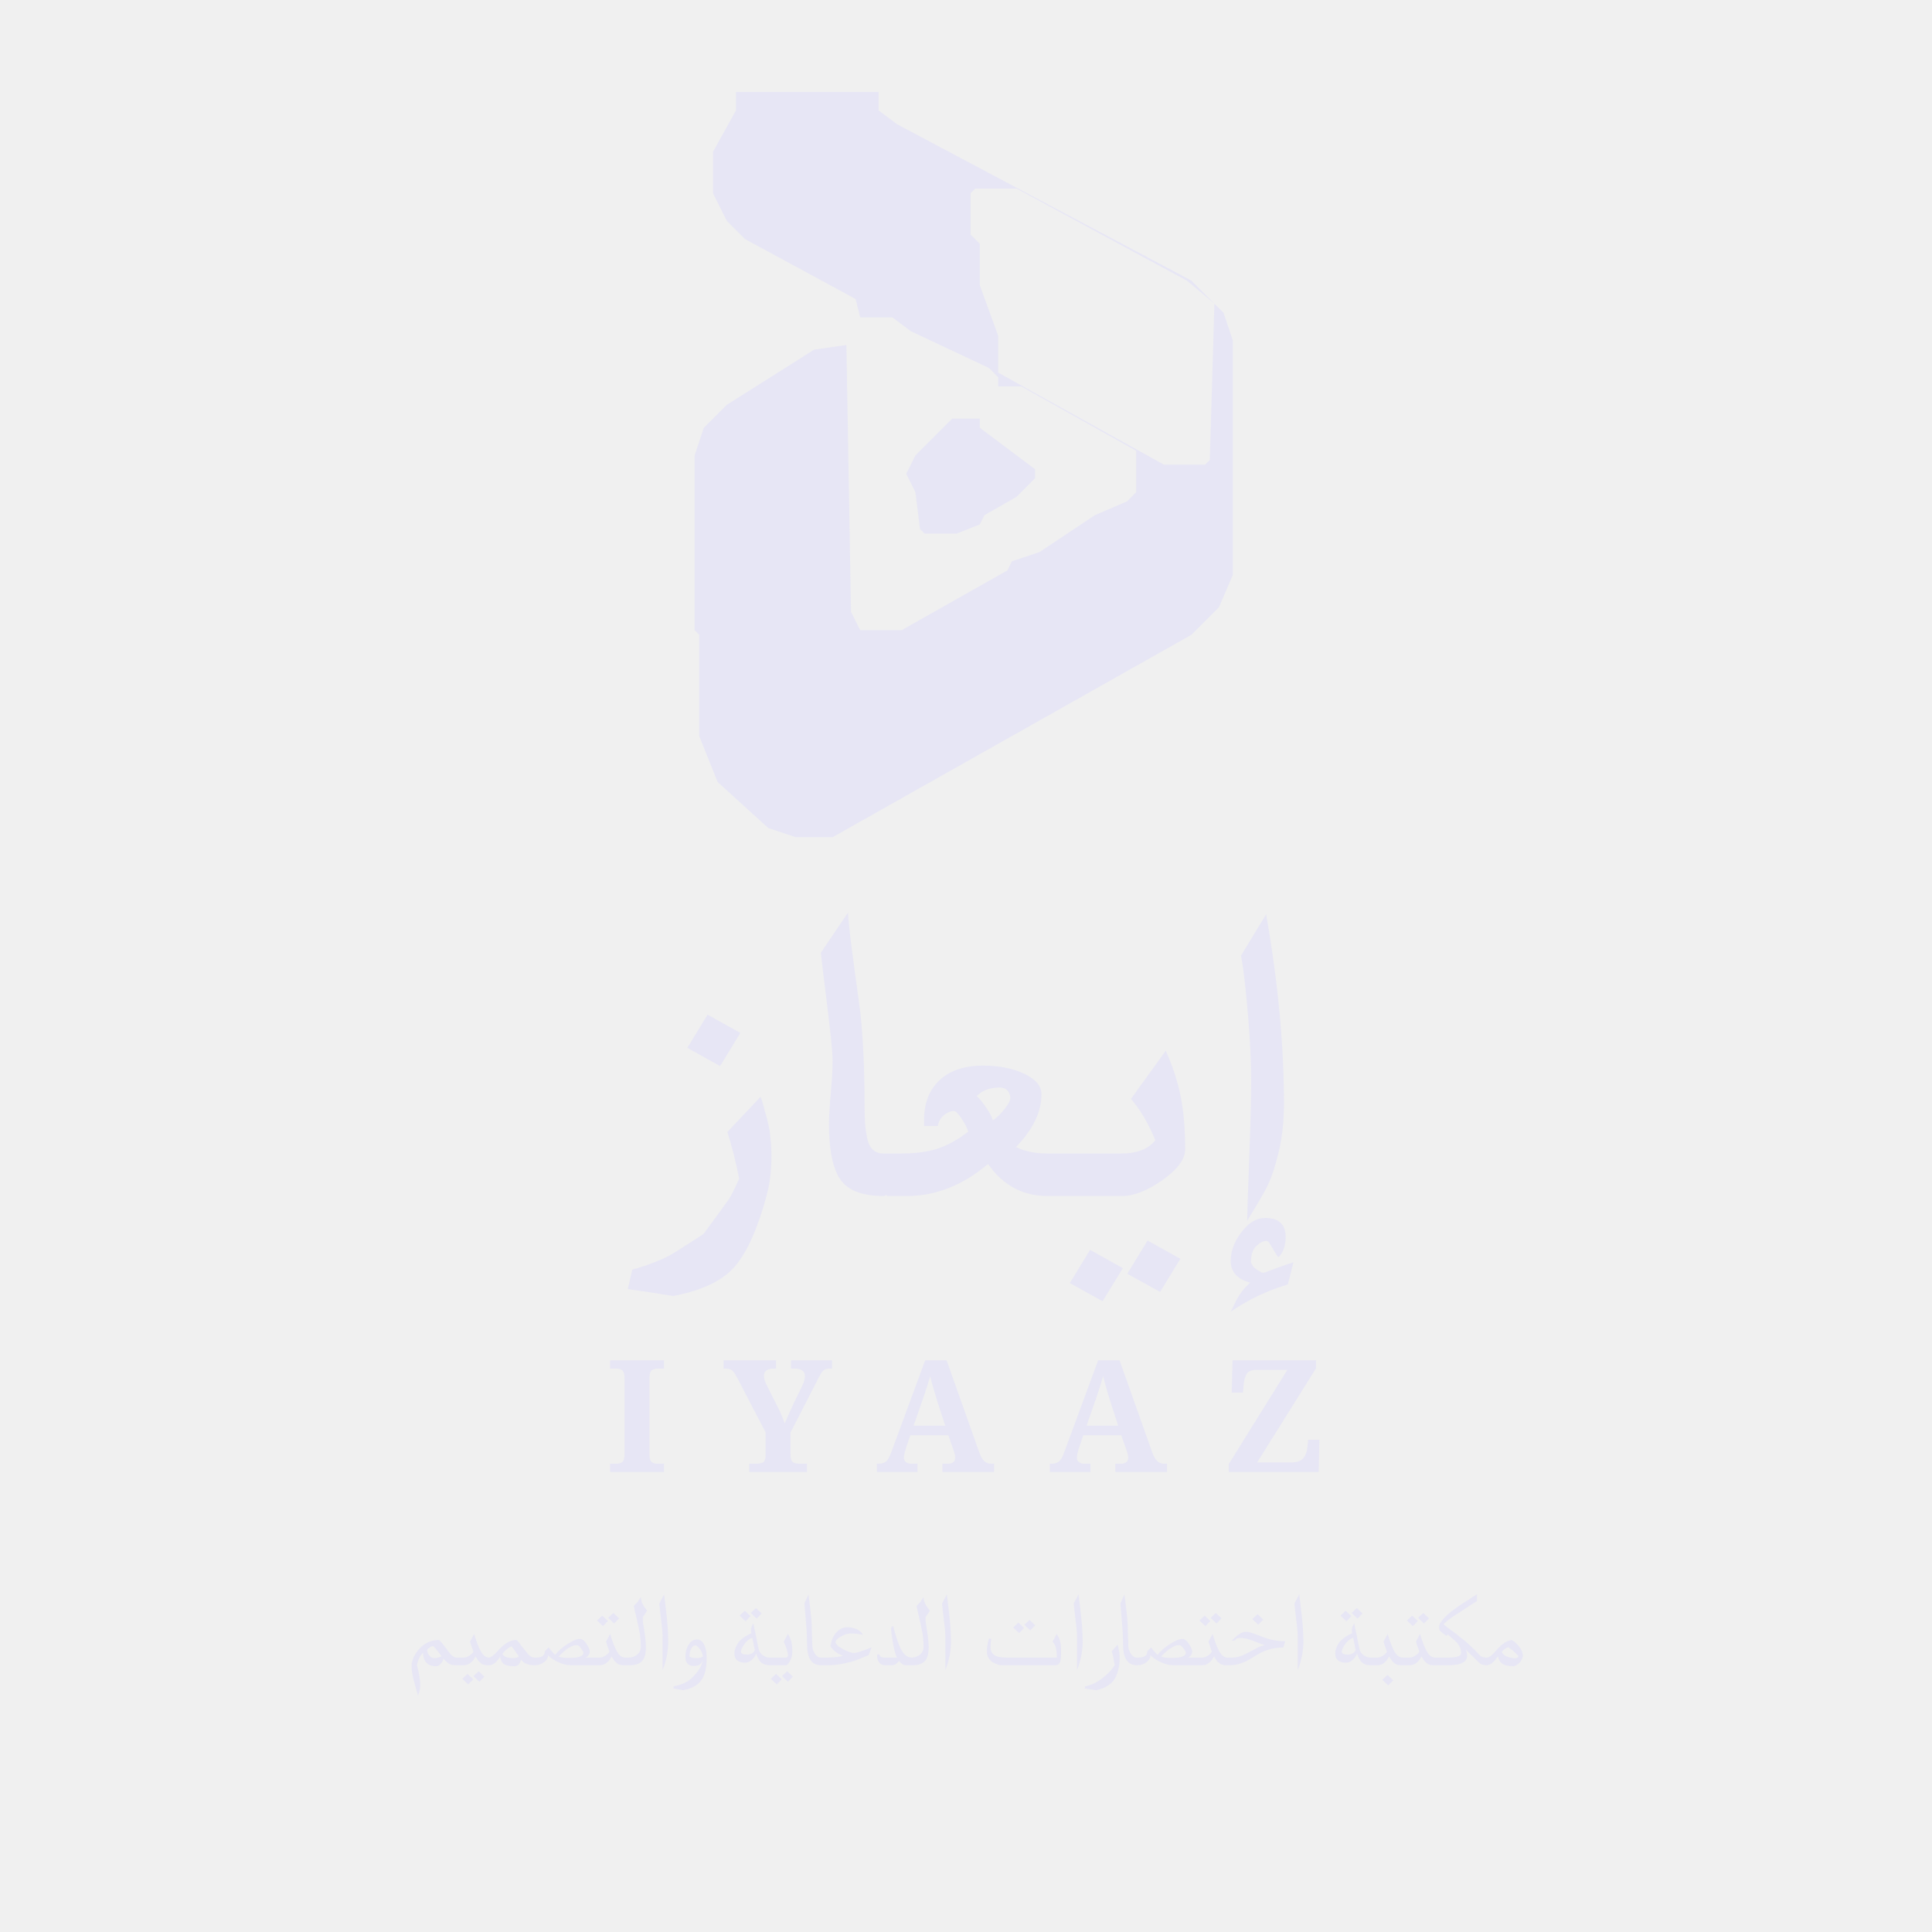
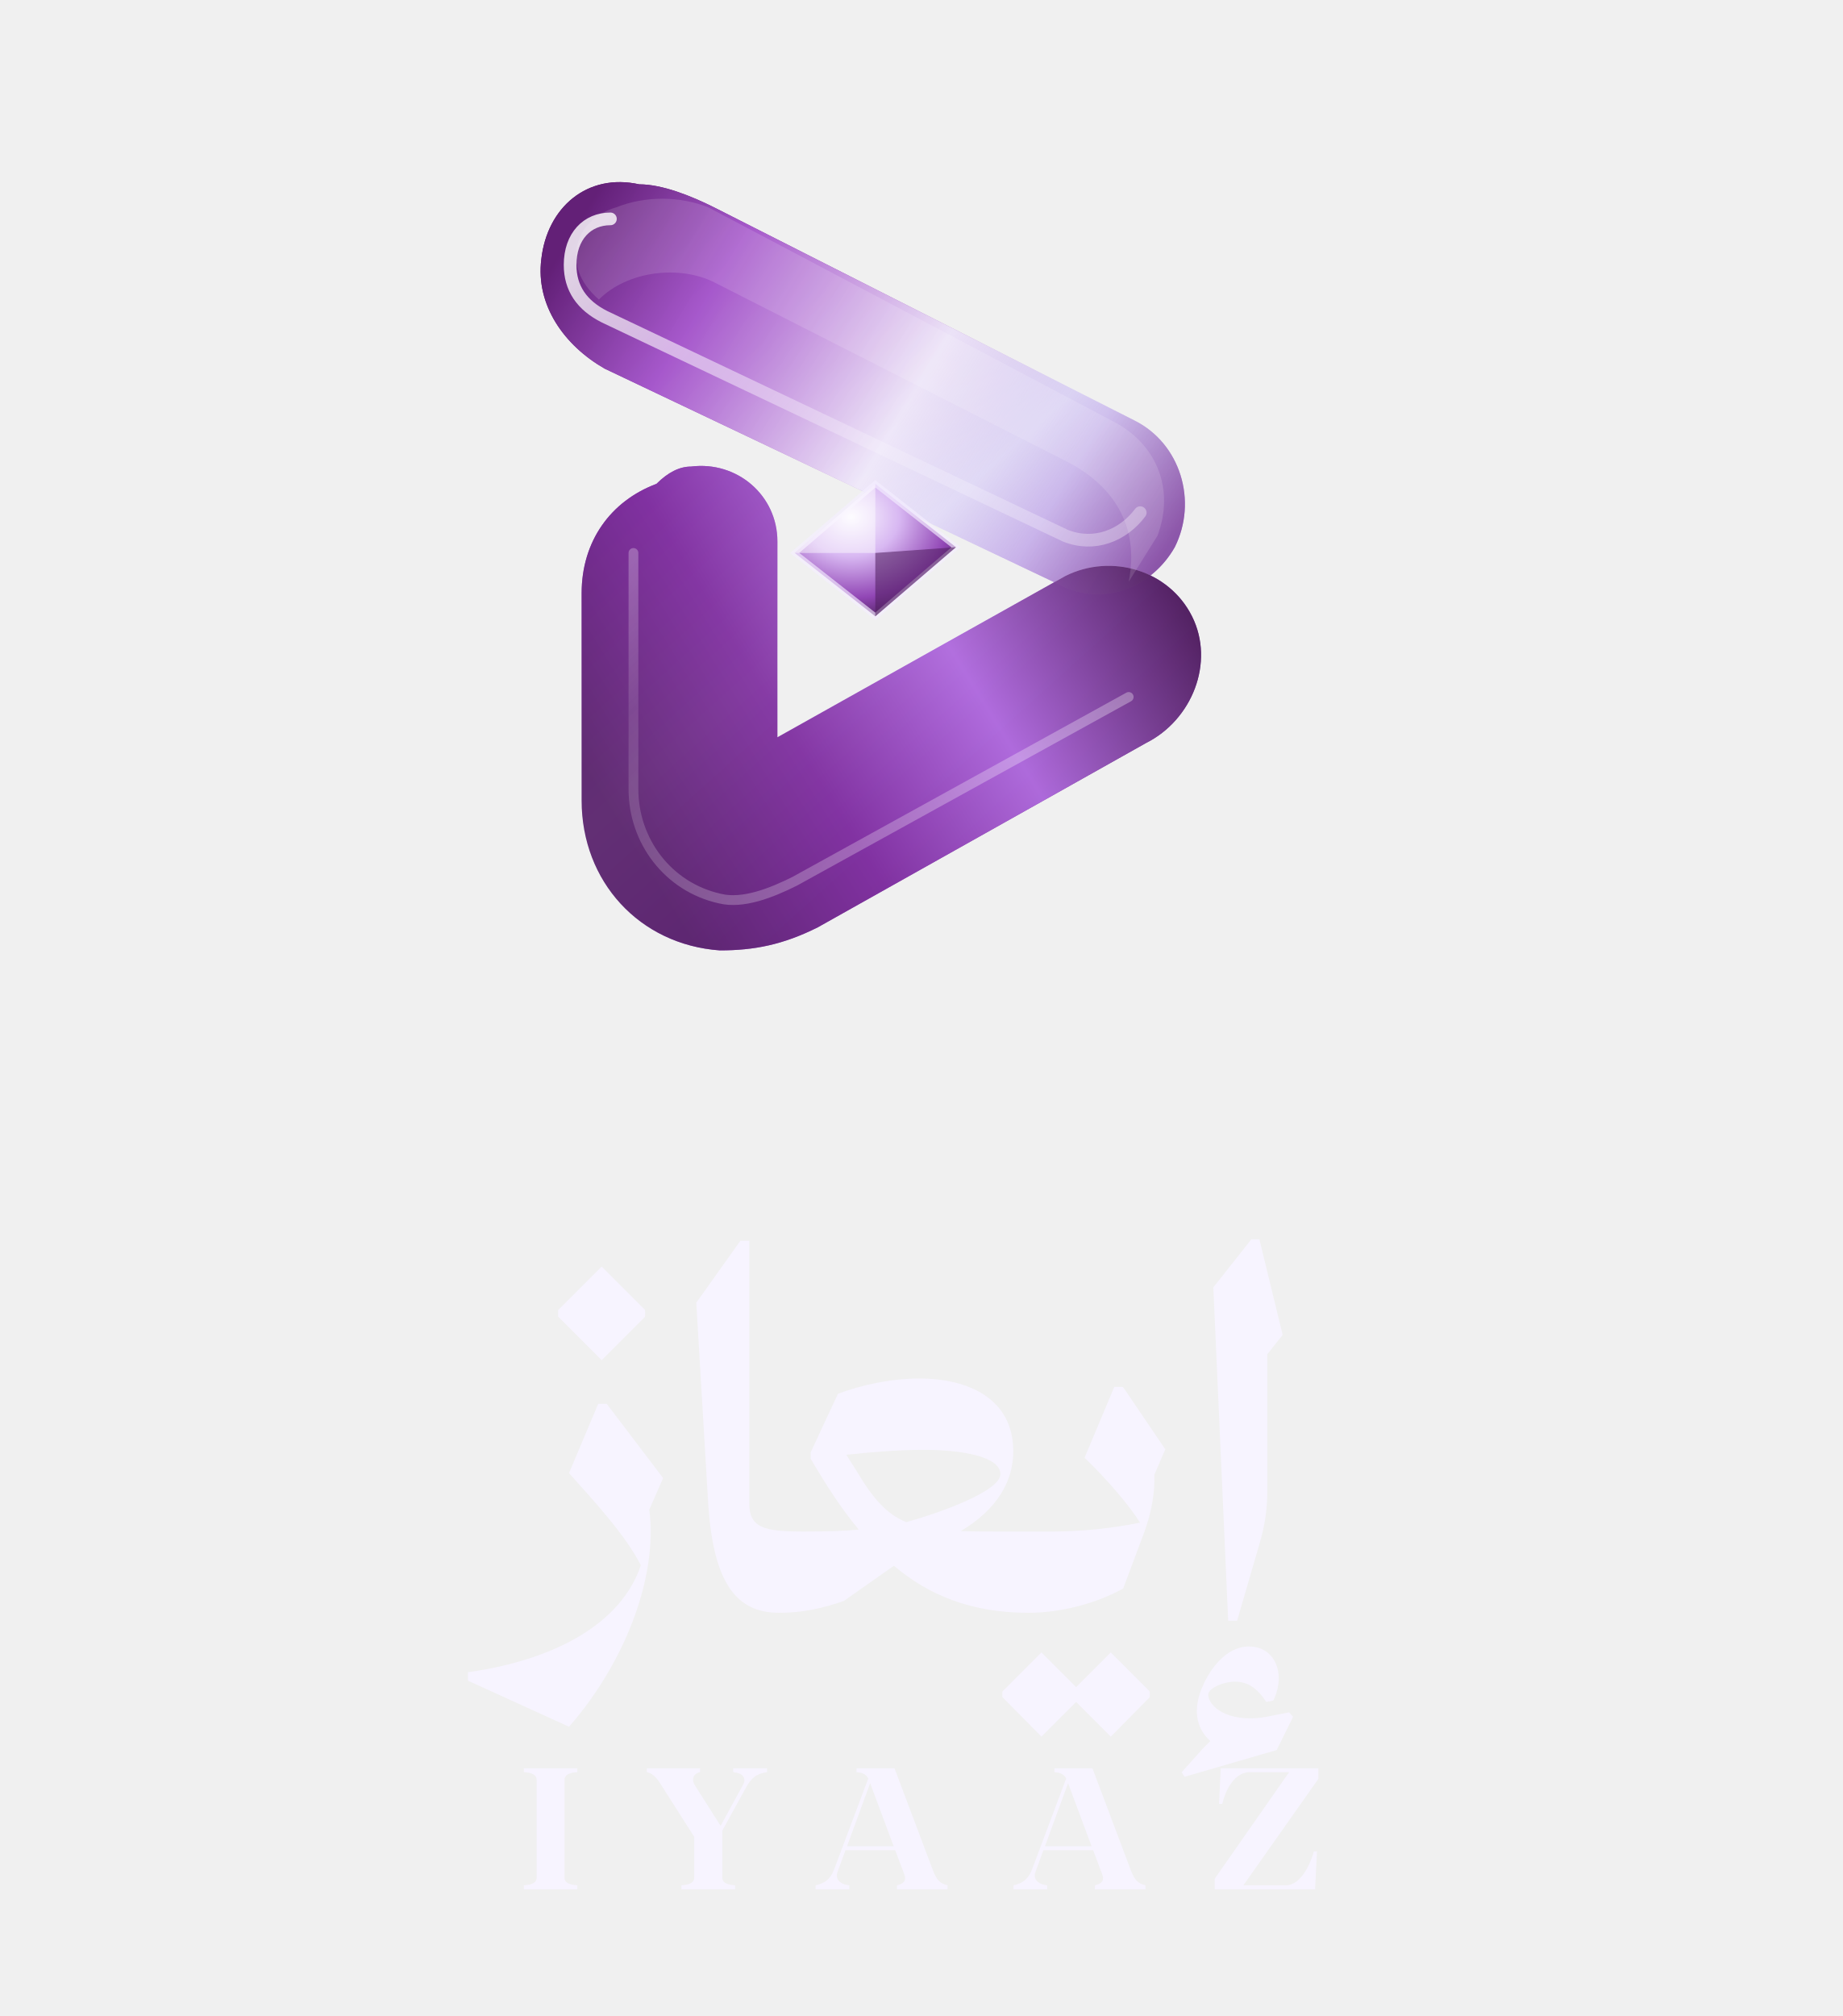
- <svg xmlns="http://www.w3.org/2000/svg" viewBox="0 0 420 420" role="img" aria-labelledby="title desc">
-   <g fill="#E7E6F5">
-     <g transform="translate(151 20) scale(1)">
-       <path d="M9 0 L9 4 L4 13 L4 22 L7 28 L11 32 L35 45 L36 49 L43 49 L47 52 L64 60 L66 62 L66 64 L71 64 L96 78 L96 87 L94 89 L87 92 L75 100 L69 102 L68 104 L45 117 L36 117 L34 113 L33 55 L26 56 L7 68 L2 73 L0 79 L0 117 L1 118 L1 140 L5 150 L16 160 L22 162 L30 162 L108 118 L114 112 L117 105 L117 54 L115 48 L108 41 L44 7 L40 4 L40 0 Z M61 21 L70 21 L107 41 L113 46 L112 80 L111 81 L102 81 L66 61 L66 53 L62 42 L62 33 L60 31 L60 22 Z" fill-rule="evenodd" />
-       <path d="M74 82 L62 73 L62 71 L56 71 L48 79 L46 83 L48 87 L49 95 L50 96 L57 96 L62 94 L63 92 L70 88 L74 84 Z" />
-     </g>
-     <text x="210" y="260" text-anchor="middle" font-family="Thmanyah Serif Display, serif" font-weight="700" font-size="88">إيعاز</text>
-     <text x="210" y="320" text-anchor="middle" font-family="Georgia, serif" font-weight="700" font-size="34" letter-spacing="12">IYAAZ</text>
-     <text x="210" y="362" text-anchor="middle" font-family="Thmanyah Serif Display, serif" font-size="22">مكتبة اختصارات الدعاية والتصميم</text>
+ <svg xmlns="http://www.w3.org/2000/svg" viewBox="0 0 320 350" role="img" aria-labelledby="title desc">
+   <g transform="translate(80 18)">
+     <defs>
+       <linearGradient id="lribbonBase" x1="22" y1="20" x2="132" y2="142" gradientUnits="userSpaceOnUse">
+         <stop offset="0" stop-color="#5B176B" />
+         <stop offset=".22" stop-color="#8D3AB0" />
+         <stop offset=".48" stop-color="#E7E6F5" />
+         <stop offset=".67" stop-color="#A565CF" />
+         <stop offset="1" stop-color="#3E1848" />
+       </linearGradient>
+       <linearGradient id="ltopGlass" x1="22" y1="18" x2="122" y2="78" gradientUnits="userSpaceOnUse">
+         <stop offset="0" stop-color="#632078" stop-opacity=".96" />
+         <stop offset=".22" stop-color="#A95BCF" stop-opacity=".92" />
+         <stop offset=".56" stop-color="#F7F5FF" stop-opacity=".82" />
+         <stop offset=".82" stop-color="#C9B9EE" stop-opacity=".58" />
+         <stop offset="1" stop-color="#83509B" stop-opacity=".72" />
+       </linearGradient>
+       <linearGradient id="llowerGlass" x1="35" y1="137" x2="124" y2="82" gradientUnits="userSpaceOnUse">
+         <stop offset="0" stop-color="#572069" />
+         <stop offset=".32" stop-color="#7F2E9F" />
+         <stop offset=".62" stop-color="#B16CDF" />
+         <stop offset="1" stop-color="#4B1B58" />
+       </linearGradient>
+       <radialGradient id="lgemFill" cx="35%" cy="25%" r="85%">
+         <stop offset="0" stop-color="#FBF9FF" />
+         <stop offset=".35" stop-color="#D8B8F2" />
+         <stop offset=".72" stop-color="#9146B5" />
+         <stop offset="1" stop-color="#3E1848" />
+       </radialGradient>
+       <linearGradient id="ledgeSheen" x1="20" y1="25" x2="120" y2="125" gradientUnits="userSpaceOnUse">
+         <stop offset="0" stop-color="#FFFFFF" stop-opacity=".9" />
+         <stop offset=".45" stop-color="#FFFFFF" stop-opacity=".18" />
+         <stop offset="1" stop-color="#FFFFFF" stop-opacity=".55" />
+       </linearGradient>
+     </defs>
+     <path data-role="ribbon-core" d="M31 14C22 12 15 18 14 27C13 35 18 42 25 46L105 84C112 87 120 84 124 77C128 69 125 59 117 55L44 18C40 16 35 14 31 14ZM34 66C26 69 21 76 21 85V121C21 135 31 146 45 147C51 147 56 146 62 143L119 111C127 107 131 97 127 89C123 81 113 78 105 82L55 110V76C55 68 48 62 40 63C38 63 36 64 34 66Z" fill="url(#lribbonBase)" fill-rule="evenodd" />
+     <path d="M31 14C22 12 15 18 14 27C13 35 18 42 25 46L105 84C112 87 120 84 124 77C128 69 125 59 117 55L44 18C40 16 35 14 31 14Z" fill="url(#ltopGlass)" />
+     <path d="M34 66C26 69 21 76 21 85V121C21 135 31 146 45 147C51 147 56 146 62 143L119 111C127 107 131 97 127 89C123 81 113 78 105 82L55 110V76C55 68 48 62 40 63C38 63 36 64 34 66Z" fill="url(#llowerGlass)" fill-opacity=".92" />
+     <path data-role="highlight" d="M26 20C22 20 19 23 19 28C19 32 21 35 25 37L105 75C110 77 115 75 118 71" fill="none" stroke="url(#ledgeSheen)" stroke-width="2.2" stroke-linecap="round" opacity=".9" />
+     <path data-role="highlight" d="M30 78V119C30 128 36 136 45 138C49 139 54 137 58 135L116 103" fill="none" stroke="url(#ledgeSheen)" stroke-width="1.7" stroke-linecap="round" opacity=".66" />
+     <path d="M43 18L113 55C121 59 124 67 121 75L116 83C118 73 113 66 105 62L44 31C38 28 29 29 24 34C17 28 20 20 27 18C32 16 38 16 43 18Z" fill="#FFFFFF" opacity=".13" />
+     <path data-role="gem-core" d="M72 66L86 77L72 89L58 78Z" fill="url(#lgemFill)" stroke="#F4EFFF" stroke-opacity=".65" stroke-width="1" />
+     <path d="M72 66L72 78L58 78Z" fill="#FFFFFF" opacity=".45" />
+     <path d="M72 78L86 77L72 89Z" fill="#4E1D5C" opacity=".55" />
+   </g>
+   <g fill="#F7F4FF" transform="translate(-350 175)">
+     <path data-role="wordmark-ar" d="m 568.695,40.156 h -1.462 v 0.086 l -6.536,8.256 2.58,57.878 h 1.548 l 3.956,-13.588 c 0.86,-2.924 1.29,-5.848 1.29,-8.858 V 60.108 l 2.666,-3.354 z m -13.502,92.536 0.516,0.774 15.996,-4.644 2.838,-5.762 -0.688,-0.774 -3.526,0.688 c -1.204,0.258 -2.322,0.344 -3.268,0.344 -5.504,0 -7.482,-3.01 -7.224,-4.3 0.258,-1.032 2.666,-2.064 4.644,-2.064 2.666,0 4.214,1.72 5.418,3.526 l 1.204,-0.258 0.172,-0.344 c 1.978,-4.386 0.086,-9.03 -4.386,-9.03 -4.042,0 -6.794,4.042 -7.998,6.794 -1.72,3.784 -1.376,7.224 1.29,9.632 -0.43,0.43 -0.86,0.86 -1.376,1.376 z M 544.959,65.784 h -1.462 l -5.16,12.298 c 3.784,3.612 7.826,8.342 9.632,11.266 -4.558,0.946 -10.148,1.548 -15.136,1.548 -2.752,0 -4.214,1.462 -4.214,4.214 V 105 c 5.418,0 11.61,-1.548 16.426,-4.214 l 3.698,-9.89 c 1.204,-3.354 1.806,-6.622 1.72,-9.89 l 1.892,-4.386 -7.052,-10.406 c -0.086,-0.086 -0.172,-0.258 -0.344,-0.43 z m 4.644,53.922 c 0.086,0 0.086,-1.032 0,-1.118 l -6.708,-6.708 -6.02,6.02 -6.02,-6.02 -6.794,6.794 v 0.946 l 6.794,6.88 6.02,-6.02 6.02,6.02 z M 490.779,78.254 c 2.666,4.558 5.332,8.686 8.342,12.298 -2.494,0.258 -5.418,0.344 -9.632,0.344 l -4.128,3.182 V 105 c 3.956,0 7.482,-0.774 11.18,-2.064 l 8.686,-6.106 c 6.106,5.16 13.502,8.17 23.392,8.17 3.182,0 4.128,-1.204 4.128,-3.526 V 90.896 h -9.116 c -2.58,0 -4.816,0 -6.794,-0.086 6.364,-3.784 9.116,-8.686 9.116,-13.846 0,-9.116 -7.74,-12.642 -16.34,-12.642 -4.988,0 -10.32,1.204 -14.104,2.666 l -4.73,10.148 z m 8.084,2.322 -1.892,-3.01 c 3.87,-0.43 8.944,-0.86 13.416,-0.86 6.794,0 13.33,1.204 13.33,4.214 0,3.01 -10.75,6.794 -16.34,8.342 -3.354,-1.376 -5.676,-3.956 -8.514,-8.686 z M 485.275,105 c 2.752,0 4.214,-1.462 4.214,-4.214 v -9.89 c -6.88,0 -9.374,-0.688 -9.374,-4.902 v -45.58 h -1.548 l -7.654,10.75 2.064,34.83 c 0.86,13.158 4.472,19.006 12.298,19.006 z M 448.811,80.748 c 4.386,4.902 9.804,10.75 12.47,15.996 -3.354,10.062 -14.792,16.426 -30.014,18.576 v 1.462 l 17.544,7.998 c 8.084,-9.202 14.19,-22.188 14.19,-33.97 0,-1.204 -0.086,-2.494 -0.258,-3.698 l 2.408,-5.504 -9.804,-12.9 h -1.462 z m 13.158,-27.09 c 0.086,-0.086 0.086,-1.204 0,-1.29 l -7.482,-7.482 -7.568,7.568 v 1.118 l 7.568,7.568 z" />
+     <path data-role="wordmark-en" d="m 450.245,153 v -0.69 c -1.47,-0.09 -2.22,-0.51 -2.22,-1.29 v -17.04 c 0,-0.78 0.75,-1.23 2.22,-1.32 V 132 h -9.27 v 0.66 c 1.47,0.09 2.22,0.54 2.22,1.32 v 17.04 c 0,0.78 -0.75,1.2 -2.22,1.29 V 153 Z m 27.41,0 v -0.69 c -1.47,-0.09 -2.22,-0.51 -2.22,-1.29 v -8.22 l 4.08,-7.41 c 0.87,-1.59 1.74,-2.46 3.69,-2.73 V 132 h -5.88 v 0.66 c 1.83,0.18 2.31,1.17 1.68,2.25 l -3.87,7.08 -4.53,-7.14 c -0.48,-0.78 -0.33,-1.92 0.96,-2.19 V 132 h -9.24 v 0.66 c 1.32,0.27 2.07,1.53 2.79,2.7 l 5.43,8.52 v 7.14 c 0,0.78 -0.75,1.2 -2.22,1.29 V 153 Z m 19.82,0 v -0.69 c -1.59,-0.15 -2.49,-1.08 -2.04,-2.31 l 1.38,-3.78 h 8.64 l 1.56,4.14 c 0.45,1.17 -0.12,1.68 -1.26,1.95 V 153 h 8.79 v -0.69 c -1.32,-0.3 -1.92,-0.99 -2.52,-2.55 l -6.69,-17.76 h -6.6 v 0.66 c 0.69,0.06 1.62,0.21 2.04,1.11 l -5.94,15.81 c -0.66,1.74 -1.71,2.4 -3.21,2.73 V 153 Z m 3.63,-18.42 4.08,10.95 h -8.1 z M 531.845,153 v -0.69 c -1.59,-0.15 -2.49,-1.08 -2.04,-2.31 l 1.38,-3.78 h 8.64 l 1.56,4.14 c 0.45,1.17 -0.12,1.68 -1.26,1.95 V 153 h 8.79 v -0.69 c -1.32,-0.3 -1.92,-0.99 -2.52,-2.55 l -6.69,-17.76 h -6.6 v 0.66 c 0.69,0.06 1.62,0.21 2.04,1.11 l -5.94,15.81 c -0.66,1.74 -1.71,2.4 -3.21,2.73 V 153 Z m 3.63,-18.42 4.08,10.95 h -8.1 z m 42.89,18.42 0.33,-6.57 h -0.54 c -0.57,2.13 -2.25,5.88 -4.86,5.88 h -7.38 l 13.02,-18.48 V 132 h -16.95 l -0.3,6.18 h 0.57 c 0.57,-2.52 2.19,-5.52 4.77,-5.52 h 6.84 l -12.93,18.51 V 153 Z" />
  </g>
</svg>
